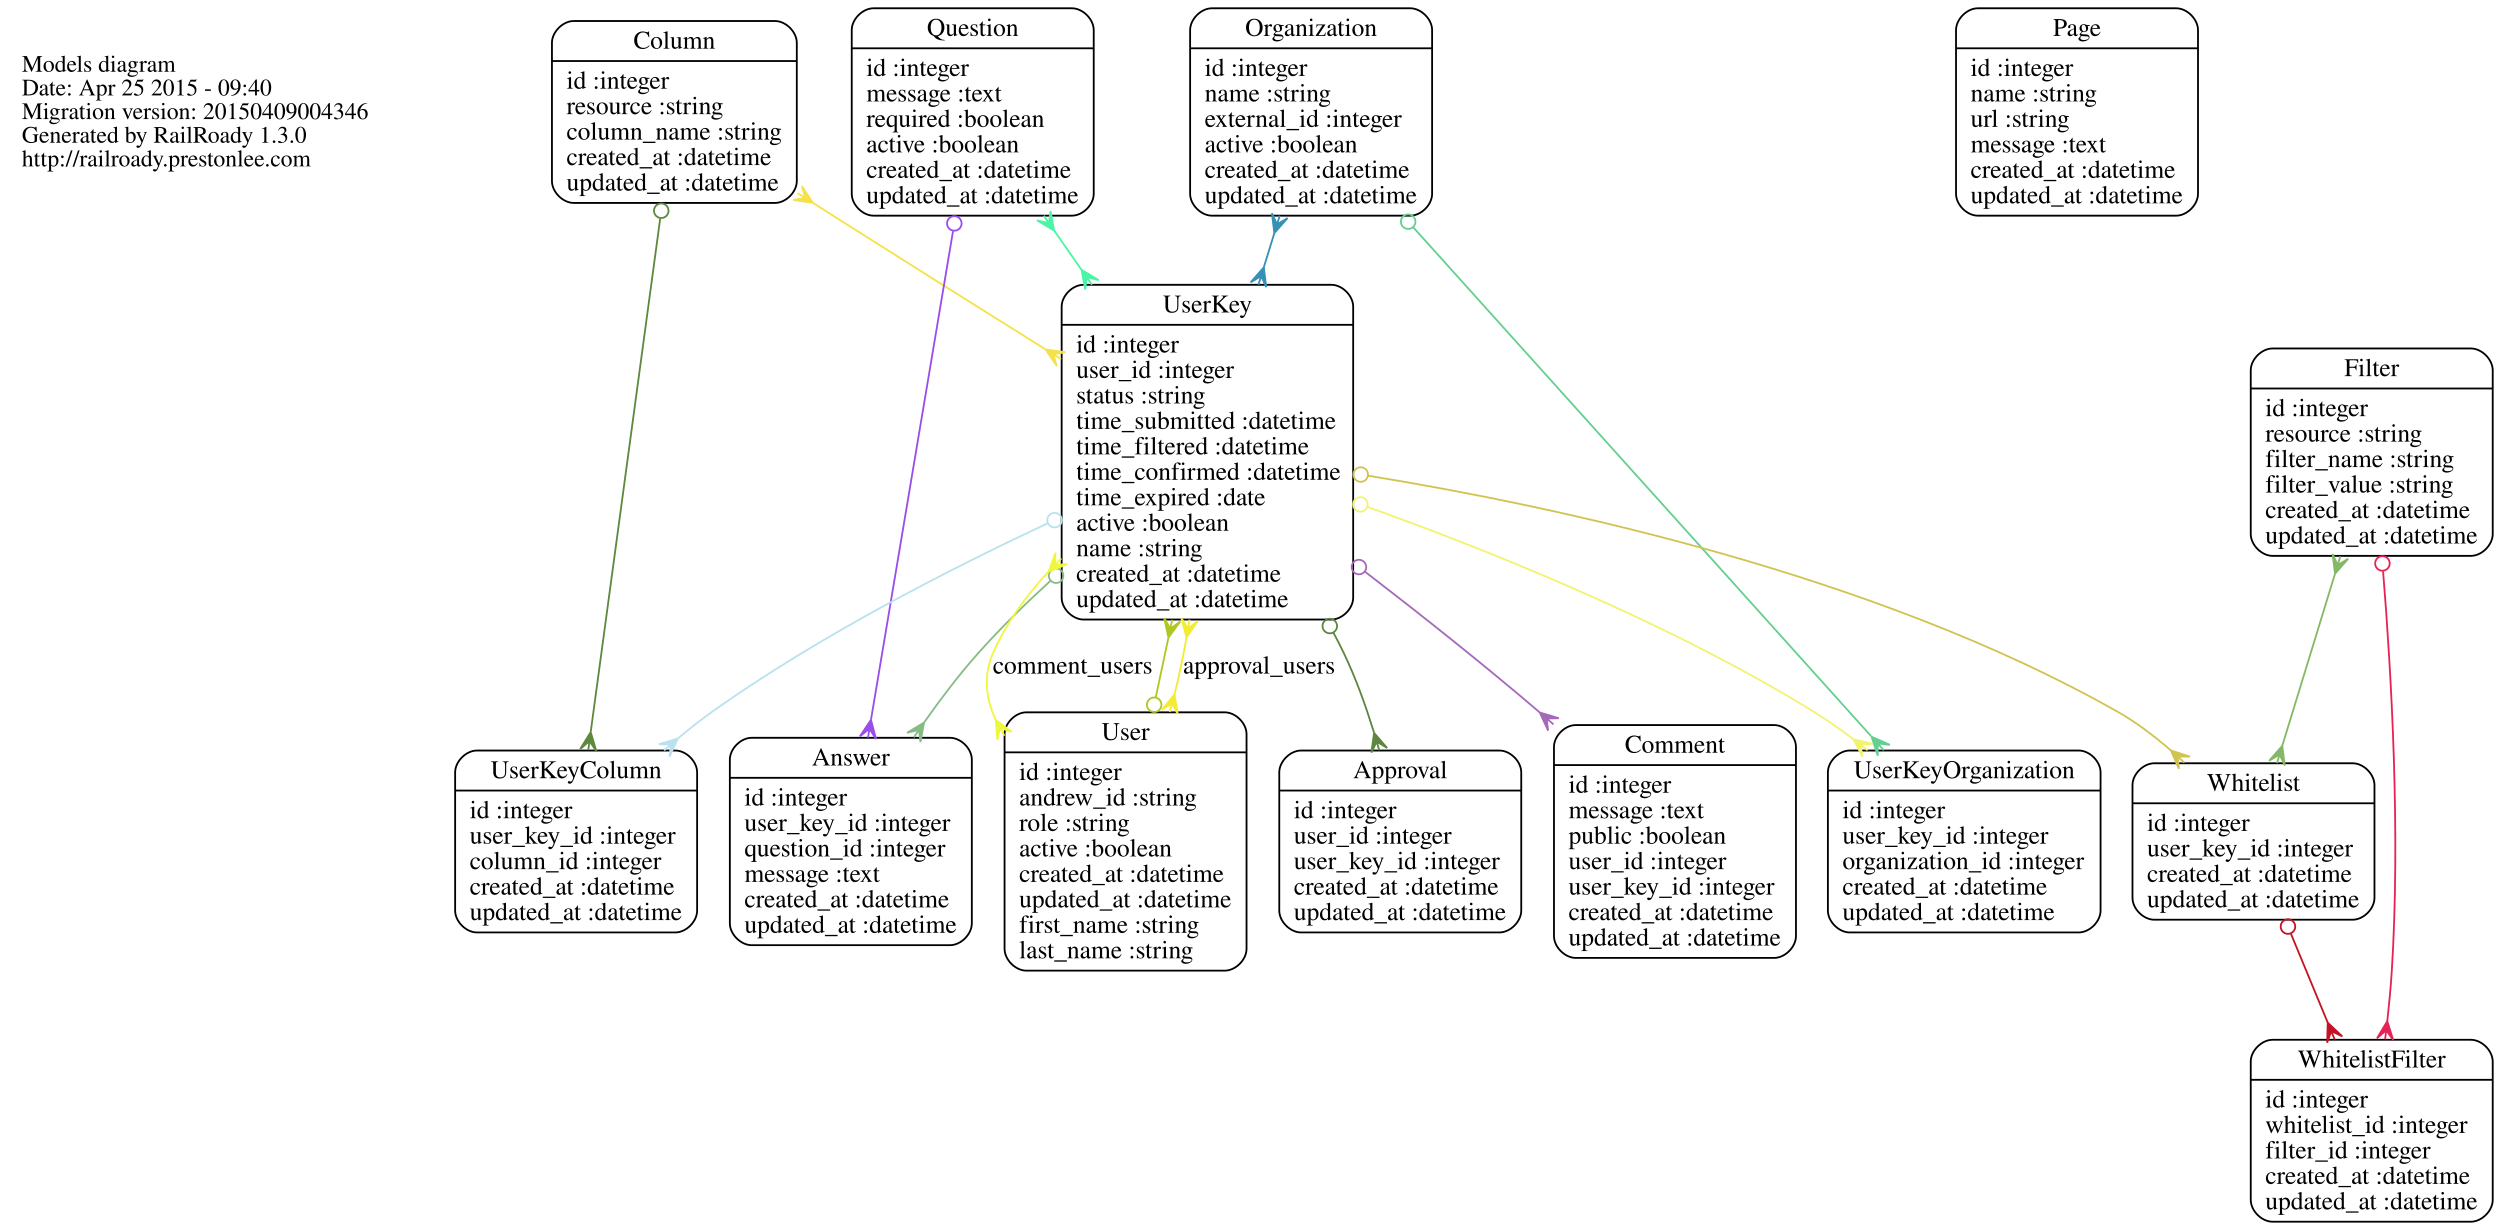
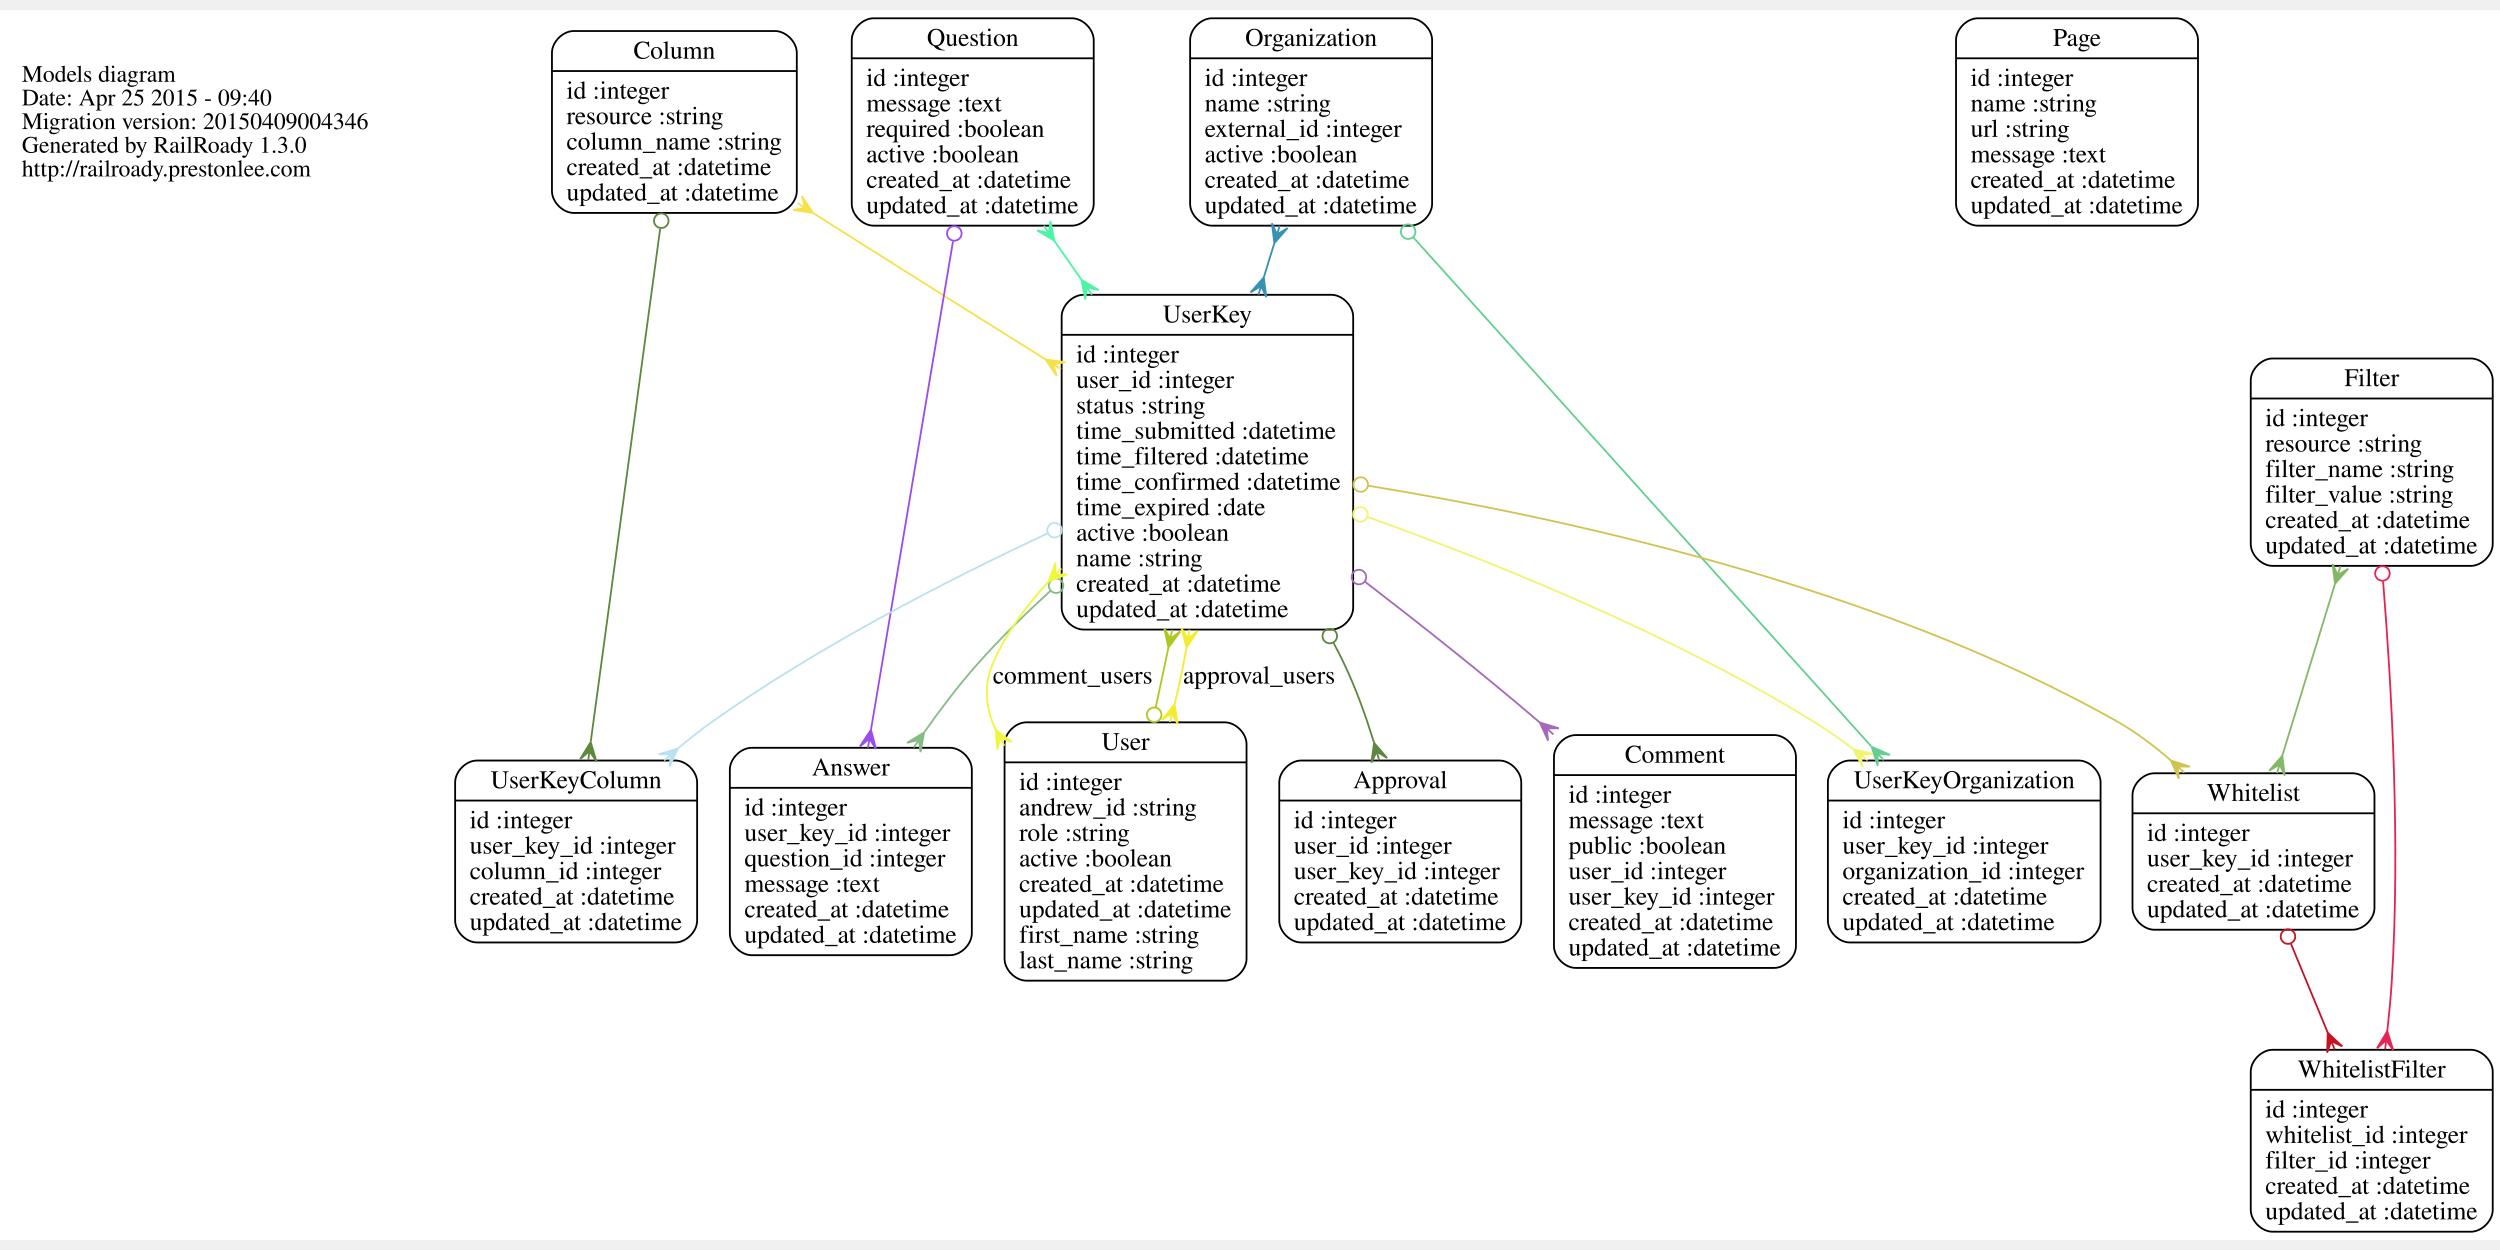
- <svg xmlns="http://www.w3.org/2000/svg" width="1374pt" height="676pt" viewBox="0.00 0.00 1374.19 676.00">
+ <svg xmlns="http://www.w3.org/2000/svg" width="1500pt" height="750pt" viewBox="0.00 0.00 1374.19 676.00">
  <g id="graph0" class="graph" transform="scale(1 1) rotate(0) translate(4 672)">
    <polygon fill="white" stroke="none" points="-4,4 -4,-672 1370.19,-672 1370.19,4 -4,4" />
    <g id="node1" class="node">
      <text text-anchor="start" x="8" y="-632.6" font-family="Times,serif" font-size="13.00">Models diagram</text>
      <text text-anchor="start" x="8" y="-619.6" font-family="Times,serif" font-size="13.00">Date: Apr 25 2015 - 09:40</text>
      <text text-anchor="start" x="8" y="-606.6" font-family="Times,serif" font-size="13.00">Migration version: 20150409004346</text>
      <text text-anchor="start" x="8" y="-593.6" font-family="Times,serif" font-size="13.00">Generated by RailRoady 1.3.0</text>
      <text text-anchor="start" x="8" y="-580.6" font-family="Times,serif" font-size="13.00">http://railroady.prestonlee.com</text>
    </g>
    <g id="node3" class="node">
      <path fill="none" stroke="black" d="M409.182,-152.5C409.182,-152.5 518.193,-152.5 518.193,-152.5 524.193,-152.5 530.193,-158.5 530.193,-164.5 530.193,-164.5 530.193,-254.5 530.193,-254.5 530.193,-260.5 524.193,-266.5 518.193,-266.5 518.193,-266.5 409.182,-266.5 409.182,-266.5 403.182,-266.5 397.182,-260.5 397.182,-254.5 397.182,-254.5 397.182,-164.5 397.182,-164.5 397.182,-158.5 403.182,-152.5 409.182,-152.5" />
      <text text-anchor="middle" x="463.688" y="-251.3" font-family="Times,serif" font-size="14.00">Answer</text>
      <polyline fill="none" stroke="black" points="397.182,-244.5 530.193,-244.5 " />
      <text text-anchor="start" x="405.182" y="-229.3" font-family="Times,serif" font-size="14.00">id :integer</text>
      <text text-anchor="start" x="405.182" y="-215.3" font-family="Times,serif" font-size="14.00">user_key_id :integer</text>
      <text text-anchor="start" x="405.182" y="-201.3" font-family="Times,serif" font-size="14.00">question_id :integer</text>
      <text text-anchor="start" x="405.182" y="-187.3" font-family="Times,serif" font-size="14.00">message :text</text>
      <text text-anchor="start" x="405.182" y="-173.3" font-family="Times,serif" font-size="14.00">created_at :datetime</text>
      <text text-anchor="start" x="405.182" y="-159.3" font-family="Times,serif" font-size="14.00">updated_at :datetime</text>
    </g>
    <g id="node4" class="node">
      <path fill="none" stroke="black" d="M711.182,-159.5C711.182,-159.5 820.193,-159.5 820.193,-159.5 826.193,-159.5 832.193,-165.5 832.193,-171.5 832.193,-171.5 832.193,-247.5 832.193,-247.5 832.193,-253.5 826.193,-259.5 820.193,-259.5 820.193,-259.5 711.182,-259.5 711.182,-259.5 705.182,-259.5 699.182,-253.5 699.182,-247.5 699.182,-247.5 699.182,-171.5 699.182,-171.5 699.182,-165.5 705.182,-159.5 711.182,-159.5" />
      <text text-anchor="middle" x="765.688" y="-244.3" font-family="Times,serif" font-size="14.00">Approval</text>
      <polyline fill="none" stroke="black" points="699.182,-237.5 832.193,-237.5 " />
      <text text-anchor="start" x="707.182" y="-222.3" font-family="Times,serif" font-size="14.00">id :integer</text>
      <text text-anchor="start" x="707.182" y="-208.3" font-family="Times,serif" font-size="14.00">user_id :integer</text>
      <text text-anchor="start" x="707.182" y="-194.3" font-family="Times,serif" font-size="14.00">user_key_id :integer</text>
      <text text-anchor="start" x="707.182" y="-180.3" font-family="Times,serif" font-size="14.00">created_at :datetime</text>
      <text text-anchor="start" x="707.182" y="-166.3" font-family="Times,serif" font-size="14.00">updated_at :datetime</text>
    </g>
    <g id="node5" class="node">
      <path fill="none" stroke="black" d="M311.393,-560.5C311.393,-560.5 421.983,-560.5 421.983,-560.5 427.983,-560.5 433.983,-566.5 433.983,-572.5 433.983,-572.5 433.983,-648.5 433.983,-648.5 433.983,-654.5 427.983,-660.5 421.983,-660.5 421.983,-660.5 311.393,-660.5 311.393,-660.5 305.393,-660.5 299.393,-654.5 299.393,-648.5 299.393,-648.5 299.393,-572.5 299.393,-572.5 299.393,-566.5 305.393,-560.5 311.393,-560.5" />
      <text text-anchor="middle" x="366.688" y="-645.3" font-family="Times,serif" font-size="14.00">Column</text>
      <polyline fill="none" stroke="black" points="299.393,-638.5 433.983,-638.5 " />
      <text text-anchor="start" x="307.393" y="-623.3" font-family="Times,serif" font-size="14.00">id :integer</text>
      <text text-anchor="start" x="307.393" y="-609.3" font-family="Times,serif" font-size="14.00">resource :string</text>
      <text text-anchor="start" x="307.393" y="-595.3" font-family="Times,serif" font-size="14.00">column_name :string</text>
      <text text-anchor="start" x="307.393" y="-581.3" font-family="Times,serif" font-size="14.00">created_at :datetime</text>
      <text text-anchor="start" x="307.393" y="-567.3" font-family="Times,serif" font-size="14.00">updated_at :datetime</text>
    </g>
    <g id="node14" class="node">
      <path fill="none" stroke="black" d="M591.569,-331.5C591.569,-331.5 727.807,-331.5 727.807,-331.5 733.807,-331.5 739.807,-337.5 739.807,-343.5 739.807,-343.5 739.807,-503.5 739.807,-503.5 739.807,-509.5 733.807,-515.5 727.807,-515.5 727.807,-515.5 591.569,-515.5 591.569,-515.5 585.569,-515.5 579.569,-509.5 579.569,-503.5 579.569,-503.5 579.569,-343.5 579.569,-343.5 579.569,-337.5 585.569,-331.5 591.569,-331.5" />
      <text text-anchor="middle" x="659.688" y="-500.3" font-family="Times,serif" font-size="14.00">UserKey</text>
      <polyline fill="none" stroke="black" points="579.569,-493.5 739.807,-493.5 " />
      <text text-anchor="start" x="587.569" y="-478.3" font-family="Times,serif" font-size="14.00">id :integer</text>
      <text text-anchor="start" x="587.569" y="-464.3" font-family="Times,serif" font-size="14.00">user_id :integer</text>
      <text text-anchor="start" x="587.569" y="-450.3" font-family="Times,serif" font-size="14.00">status :string</text>
      <text text-anchor="start" x="587.569" y="-436.3" font-family="Times,serif" font-size="14.00">time_submitted :datetime</text>
      <text text-anchor="start" x="587.569" y="-422.3" font-family="Times,serif" font-size="14.00">time_filtered :datetime</text>
      <text text-anchor="start" x="587.569" y="-408.3" font-family="Times,serif" font-size="14.00">time_confirmed :datetime</text>
      <text text-anchor="start" x="587.569" y="-394.3" font-family="Times,serif" font-size="14.00">time_expired :date</text>
      <text text-anchor="start" x="587.569" y="-380.3" font-family="Times,serif" font-size="14.00">active :boolean</text>
      <text text-anchor="start" x="587.569" y="-366.3" font-family="Times,serif" font-size="14.00">name :string</text>
      <text text-anchor="start" x="587.569" y="-352.3" font-family="Times,serif" font-size="14.00">created_at :datetime</text>
      <text text-anchor="start" x="587.569" y="-338.3" font-family="Times,serif" font-size="14.00">updated_at :datetime</text>
    </g>
    <g id="edge2" class="edge">
      <path fill="none" stroke="#f5e149" d="M443.039,-560.408C446.976,-557.899 450.877,-555.418 454.688,-553 492.614,-528.939 534.622,-502.56 570.686,-479.997" />
      <polygon fill="#f5e149" stroke="#f5e149" points="442.812,-560.553 431.962,-562.139 438.597,-563.242 434.383,-565.932 434.383,-565.932 434.383,-565.932 438.597,-563.242 436.803,-569.726 442.812,-560.553 442.812,-560.553" />
      <polygon fill="#f5e149" stroke="#f5e149" points="570.761,-479.949 581.626,-478.462 575,-477.298 579.24,-474.647 579.24,-474.647 579.24,-474.647 575,-477.298 576.853,-470.831 570.761,-479.949 570.761,-479.949" />
    </g>
    <g id="node15" class="node">
      <path fill="none" stroke="black" d="M258.182,-159.5C258.182,-159.5 367.193,-159.5 367.193,-159.5 373.193,-159.5 379.193,-165.5 379.193,-171.5 379.193,-171.5 379.193,-247.5 379.193,-247.5 379.193,-253.5 373.193,-259.5 367.193,-259.5 367.193,-259.5 258.182,-259.5 258.182,-259.5 252.182,-259.5 246.182,-253.5 246.182,-247.5 246.182,-247.5 246.182,-171.5 246.182,-171.5 246.182,-165.5 252.182,-159.5 258.182,-159.5" />
      <text text-anchor="middle" x="312.688" y="-244.3" font-family="Times,serif" font-size="14.00">UserKeyColumn</text>
      <polyline fill="none" stroke="black" points="246.182,-237.5 379.193,-237.5 " />
      <text text-anchor="start" x="254.182" y="-222.3" font-family="Times,serif" font-size="14.00">id :integer</text>
      <text text-anchor="start" x="254.182" y="-208.3" font-family="Times,serif" font-size="14.00">user_key_id :integer</text>
      <text text-anchor="start" x="254.182" y="-194.3" font-family="Times,serif" font-size="14.00">column_id :integer</text>
      <text text-anchor="start" x="254.182" y="-180.3" font-family="Times,serif" font-size="14.00">created_at :datetime</text>
      <text text-anchor="start" x="254.182" y="-166.3" font-family="Times,serif" font-size="14.00">updated_at :datetime</text>
    </g>
    <g id="edge1" class="edge">
      <path fill="none" stroke="#5d883d" d="M358.882,-551.827C348.718,-476.724 331.038,-346.089 320.749,-270.066" />
      <ellipse fill="none" stroke="#5d883d" cx="359.476" cy="-556.211" rx="4" ry="4" />
      <polygon fill="#5d883d" stroke="#5d883d" points="320.689,-269.622 323.807,-259.109 320.019,-264.668 319.348,-259.713 319.348,-259.713 319.348,-259.713 320.019,-264.668 314.889,-260.316 320.689,-269.622 320.689,-269.622" />
    </g>
    <g id="node6" class="node">
      <path fill="none" stroke="black" d="M862.182,-145.5C862.182,-145.5 971.193,-145.5 971.193,-145.5 977.193,-145.5 983.193,-151.5 983.193,-157.5 983.193,-157.5 983.193,-261.5 983.193,-261.5 983.193,-267.5 977.193,-273.5 971.193,-273.5 971.193,-273.5 862.182,-273.5 862.182,-273.5 856.182,-273.5 850.182,-267.5 850.182,-261.5 850.182,-261.5 850.182,-157.5 850.182,-157.5 850.182,-151.5 856.182,-145.5 862.182,-145.5" />
      <text text-anchor="middle" x="916.688" y="-258.3" font-family="Times,serif" font-size="14.00">Comment</text>
      <polyline fill="none" stroke="black" points="850.182,-251.5 983.193,-251.5 " />
      <text text-anchor="start" x="858.182" y="-236.3" font-family="Times,serif" font-size="14.00">id :integer</text>
      <text text-anchor="start" x="858.182" y="-222.3" font-family="Times,serif" font-size="14.00">message :text</text>
      <text text-anchor="start" x="858.182" y="-208.3" font-family="Times,serif" font-size="14.00">public :boolean</text>
      <text text-anchor="start" x="858.182" y="-194.3" font-family="Times,serif" font-size="14.00">user_id :integer</text>
      <text text-anchor="start" x="858.182" y="-180.3" font-family="Times,serif" font-size="14.00">user_key_id :integer</text>
      <text text-anchor="start" x="858.182" y="-166.3" font-family="Times,serif" font-size="14.00">created_at :datetime</text>
      <text text-anchor="start" x="858.182" y="-152.3" font-family="Times,serif" font-size="14.00">updated_at :datetime</text>
    </g>
    <g id="node9" class="node">
      <path fill="none" stroke="black" d="M1245.18,-366.5C1245.18,-366.5 1354.19,-366.5 1354.19,-366.5 1360.19,-366.5 1366.19,-372.5 1366.19,-378.5 1366.19,-378.5 1366.19,-468.5 1366.19,-468.5 1366.19,-474.5 1360.19,-480.5 1354.19,-480.5 1354.19,-480.5 1245.18,-480.5 1245.18,-480.5 1239.18,-480.5 1233.18,-474.5 1233.18,-468.5 1233.18,-468.5 1233.18,-378.5 1233.18,-378.5 1233.18,-372.5 1239.18,-366.5 1245.18,-366.5" />
      <text text-anchor="middle" x="1299.69" y="-465.3" font-family="Times,serif" font-size="14.00">Filter</text>
      <polyline fill="none" stroke="black" points="1233.18,-458.5 1366.19,-458.5 " />
      <text text-anchor="start" x="1241.18" y="-443.3" font-family="Times,serif" font-size="14.00">id :integer</text>
      <text text-anchor="start" x="1241.18" y="-429.3" font-family="Times,serif" font-size="14.00">resource :string</text>
      <text text-anchor="start" x="1241.18" y="-415.3" font-family="Times,serif" font-size="14.00">filter_name :string</text>
      <text text-anchor="start" x="1241.18" y="-401.3" font-family="Times,serif" font-size="14.00">filter_value :string</text>
      <text text-anchor="start" x="1241.18" y="-387.3" font-family="Times,serif" font-size="14.00">created_at :datetime</text>
      <text text-anchor="start" x="1241.18" y="-373.3" font-family="Times,serif" font-size="14.00">updated_at :datetime</text>
    </g>
    <g id="node17" class="node">
      <path fill="none" stroke="black" d="M1180.18,-166.5C1180.18,-166.5 1289.19,-166.5 1289.19,-166.5 1295.19,-166.5 1301.19,-172.5 1301.19,-178.5 1301.19,-178.5 1301.19,-240.5 1301.19,-240.5 1301.19,-246.5 1295.19,-252.5 1289.19,-252.5 1289.19,-252.5 1180.18,-252.5 1180.18,-252.5 1174.18,-252.5 1168.18,-246.5 1168.18,-240.5 1168.18,-240.5 1168.18,-178.5 1168.18,-178.5 1168.18,-172.5 1174.18,-166.5 1180.18,-166.5" />
      <text text-anchor="middle" x="1234.69" y="-237.3" font-family="Times,serif" font-size="14.00">Whitelist</text>
      <polyline fill="none" stroke="black" points="1168.18,-230.5 1301.19,-230.5 " />
      <text text-anchor="start" x="1176.18" y="-215.3" font-family="Times,serif" font-size="14.00">id :integer</text>
      <text text-anchor="start" x="1176.18" y="-201.3" font-family="Times,serif" font-size="14.00">user_key_id :integer</text>
      <text text-anchor="start" x="1176.18" y="-187.3" font-family="Times,serif" font-size="14.00">created_at :datetime</text>
      <text text-anchor="start" x="1176.18" y="-173.3" font-family="Times,serif" font-size="14.00">updated_at :datetime</text>
    </g>
    <g id="edge4" class="edge">
      <path fill="none" stroke="#85b866" d="M1279.42,-356.404C1270.12,-326.066 1259.25,-290.621 1250.56,-262.264" />
      <polygon fill="#85b866" stroke="#85b866" points="1279.51,-356.684 1278.14,-367.564 1280.97,-361.464 1282.44,-366.244 1282.44,-366.244 1282.44,-366.244 1280.97,-361.464 1286.74,-364.925 1279.51,-356.684 1279.51,-356.684" />
      <polygon fill="#85b866" stroke="#85b866" points="1250.51,-262.11 1251.88,-251.231 1249.05,-257.33 1247.58,-252.55 1247.58,-252.55 1247.58,-252.55 1249.05,-257.33 1243.28,-253.869 1250.51,-262.11 1250.51,-262.11" />
    </g>
    <g id="node18" class="node">
      <path fill="none" stroke="black" d="M1245.18,-0.5C1245.18,-0.5 1354.19,-0.5 1354.19,-0.5 1360.19,-0.5 1366.19,-6.5 1366.19,-12.5 1366.19,-12.5 1366.19,-88.5 1366.19,-88.5 1366.19,-94.5 1360.19,-100.5 1354.19,-100.5 1354.19,-100.5 1245.18,-100.5 1245.18,-100.5 1239.18,-100.5 1233.18,-94.5 1233.18,-88.5 1233.18,-88.5 1233.18,-12.5 1233.18,-12.5 1233.18,-6.5 1239.18,-0.5 1245.18,-0.5" />
      <text text-anchor="middle" x="1299.69" y="-85.3" font-family="Times,serif" font-size="14.00">WhitelistFilter</text>
      <polyline fill="none" stroke="black" points="1233.18,-78.5 1366.19,-78.5 " />
      <text text-anchor="start" x="1241.18" y="-63.3" font-family="Times,serif" font-size="14.00">id :integer</text>
      <text text-anchor="start" x="1241.18" y="-49.3" font-family="Times,serif" font-size="14.00">whitelist_id :integer</text>
      <text text-anchor="start" x="1241.18" y="-35.3" font-family="Times,serif" font-size="14.00">filter_id :integer</text>
      <text text-anchor="start" x="1241.18" y="-21.3" font-family="Times,serif" font-size="14.00">created_at :datetime</text>
      <text text-anchor="start" x="1241.18" y="-7.3" font-family="Times,serif" font-size="14.00">updated_at :datetime</text>
    </g>
    <g id="edge3" class="edge">
      <path fill="none" stroke="#e62354" d="M1305.92,-358.022C1310.61,-300.329 1315.47,-213.464 1310.69,-138 1310.13,-129.218 1309.26,-119.965 1308.25,-110.908" />
      <ellipse fill="none" stroke="#e62354" cx="1305.56" cy="-362.332" rx="4" ry="4" />
      <polygon fill="#e62354" stroke="#e62354" points="1308.23,-110.73 1311.52,-100.271 1307.64,-105.765 1307.05,-100.8 1307.05,-100.8 1307.05,-100.8 1307.64,-105.765 1302.58,-101.328 1308.23,-110.73 1308.23,-110.73" />
    </g>
    <g id="node10" class="node">
      <path fill="none" stroke="black" d="M662.182,-553.5C662.182,-553.5 771.193,-553.5 771.193,-553.5 777.193,-553.5 783.193,-559.5 783.193,-565.5 783.193,-565.5 783.193,-655.5 783.193,-655.5 783.193,-661.5 777.193,-667.5 771.193,-667.5 771.193,-667.5 662.182,-667.5 662.182,-667.5 656.182,-667.5 650.182,-661.5 650.182,-655.5 650.182,-655.5 650.182,-565.5 650.182,-565.5 650.182,-559.5 656.182,-553.5 662.182,-553.5" />
      <text text-anchor="middle" x="716.688" y="-652.3" font-family="Times,serif" font-size="14.00">Organization</text>
      <polyline fill="none" stroke="black" points="650.182,-645.5 783.193,-645.5 " />
      <text text-anchor="start" x="658.182" y="-630.3" font-family="Times,serif" font-size="14.00">id :integer</text>
      <text text-anchor="start" x="658.182" y="-616.3" font-family="Times,serif" font-size="14.00">name :string</text>
      <text text-anchor="start" x="658.182" y="-602.3" font-family="Times,serif" font-size="14.00">external_id :integer</text>
      <text text-anchor="start" x="658.182" y="-588.3" font-family="Times,serif" font-size="14.00">active :boolean</text>
      <text text-anchor="start" x="658.182" y="-574.3" font-family="Times,serif" font-size="14.00">created_at :datetime</text>
      <text text-anchor="start" x="658.182" y="-560.3" font-family="Times,serif" font-size="14.00">updated_at :datetime</text>
    </g>
    <g id="edge6" class="edge">
      <path fill="none" stroke="#3890b5" d="M696.423,-543.727C694.572,-537.72 692.67,-531.548 690.753,-525.325" />
      <polygon fill="#3890b5" stroke="#3890b5" points="696.487,-543.935 695.131,-554.817 697.959,-548.714 699.431,-553.492 699.431,-553.492 699.431,-553.492 697.959,-548.714 703.732,-552.167 696.487,-543.935 696.487,-543.935" />
      <polygon fill="#3890b5" stroke="#3890b5" points="690.677,-525.078 692.033,-514.196 689.204,-520.3 687.732,-515.521 687.732,-515.521 687.732,-515.521 689.204,-520.3 683.432,-516.846 690.677,-525.078 690.677,-525.078" />
    </g>
    <g id="node16" class="node">
      <path fill="none" stroke="black" d="M1012.75,-159.5C1012.75,-159.5 1138.63,-159.5 1138.63,-159.5 1144.63,-159.5 1150.63,-165.5 1150.63,-171.5 1150.63,-171.5 1150.63,-247.5 1150.63,-247.5 1150.63,-253.5 1144.63,-259.5 1138.63,-259.5 1138.63,-259.5 1012.75,-259.5 1012.75,-259.5 1006.75,-259.5 1000.75,-253.5 1000.75,-247.5 1000.75,-247.5 1000.75,-171.5 1000.75,-171.5 1000.75,-165.5 1006.75,-159.5 1012.75,-159.5" />
      <text text-anchor="middle" x="1075.69" y="-244.3" font-family="Times,serif" font-size="14.00">UserKeyOrganization</text>
      <polyline fill="none" stroke="black" points="1000.75,-237.5 1150.63,-237.5 " />
      <text text-anchor="start" x="1008.75" y="-222.3" font-family="Times,serif" font-size="14.00">id :integer</text>
      <text text-anchor="start" x="1008.75" y="-208.3" font-family="Times,serif" font-size="14.00">user_key_id :integer</text>
      <text text-anchor="start" x="1008.75" y="-194.3" font-family="Times,serif" font-size="14.00">organization_id :integer</text>
      <text text-anchor="start" x="1008.75" y="-180.3" font-family="Times,serif" font-size="14.00">created_at :datetime</text>
      <text text-anchor="start" x="1008.75" y="-166.3" font-family="Times,serif" font-size="14.00">updated_at :datetime</text>
    </g>
    <g id="edge5" class="edge">
      <path fill="none" stroke="#63cf91" d="M772.843,-547.088C841.79,-470.459 957.752,-341.576 1024.4,-267.506" />
      <ellipse fill="none" stroke="#63cf91" cx="770.038" cy="-550.206" rx="4" ry="4" />
      <polygon fill="#63cf91" stroke="#63cf91" points="1024.79,-267.067 1034.83,-262.643 1028.14,-263.35 1031.48,-259.633 1031.48,-259.633 1031.48,-259.633 1028.14,-263.35 1028.14,-256.623 1024.79,-267.067 1024.79,-267.067" />
    </g>
    <g id="node11" class="node">
      <path fill="none" stroke="black" d="M1083.18,-553.5C1083.18,-553.5 1192.19,-553.5 1192.19,-553.5 1198.19,-553.5 1204.19,-559.5 1204.19,-565.5 1204.19,-565.5 1204.19,-655.5 1204.19,-655.5 1204.19,-661.5 1198.19,-667.5 1192.19,-667.5 1192.19,-667.5 1083.18,-667.5 1083.18,-667.5 1077.18,-667.5 1071.18,-661.5 1071.18,-655.5 1071.18,-655.5 1071.18,-565.5 1071.18,-565.5 1071.18,-559.5 1077.18,-553.5 1083.18,-553.5" />
      <text text-anchor="middle" x="1137.69" y="-652.3" font-family="Times,serif" font-size="14.00">Page</text>
      <polyline fill="none" stroke="black" points="1071.18,-645.5 1204.19,-645.5 " />
      <text text-anchor="start" x="1079.18" y="-630.3" font-family="Times,serif" font-size="14.00">id :integer</text>
      <text text-anchor="start" x="1079.18" y="-616.3" font-family="Times,serif" font-size="14.00">name :string</text>
      <text text-anchor="start" x="1079.18" y="-602.3" font-family="Times,serif" font-size="14.00">url :string</text>
      <text text-anchor="start" x="1079.18" y="-588.3" font-family="Times,serif" font-size="14.00">message :text</text>
      <text text-anchor="start" x="1079.18" y="-574.3" font-family="Times,serif" font-size="14.00">created_at :datetime</text>
      <text text-anchor="start" x="1079.18" y="-560.3" font-family="Times,serif" font-size="14.00">updated_at :datetime</text>
    </g>
    <g id="node12" class="node">
      <path fill="none" stroke="black" d="M476.182,-553.5C476.182,-553.5 585.193,-553.5 585.193,-553.5 591.193,-553.5 597.193,-559.5 597.193,-565.5 597.193,-565.5 597.193,-655.5 597.193,-655.5 597.193,-661.5 591.193,-667.5 585.193,-667.5 585.193,-667.5 476.182,-667.5 476.182,-667.5 470.182,-667.5 464.182,-661.5 464.182,-655.5 464.182,-655.5 464.182,-565.5 464.182,-565.5 464.182,-559.5 470.182,-553.5 476.182,-553.5" />
      <text text-anchor="middle" x="530.688" y="-652.3" font-family="Times,serif" font-size="14.00">Question</text>
      <polyline fill="none" stroke="black" points="464.182,-645.5 597.193,-645.5 " />
      <text text-anchor="start" x="472.182" y="-630.3" font-family="Times,serif" font-size="14.00">id :integer</text>
      <text text-anchor="start" x="472.182" y="-616.3" font-family="Times,serif" font-size="14.00">message :text</text>
      <text text-anchor="start" x="472.182" y="-602.3" font-family="Times,serif" font-size="14.00">required :boolean</text>
      <text text-anchor="start" x="472.182" y="-588.3" font-family="Times,serif" font-size="14.00">active :boolean</text>
      <text text-anchor="start" x="472.182" y="-574.3" font-family="Times,serif" font-size="14.00">created_at :datetime</text>
      <text text-anchor="start" x="472.182" y="-560.3" font-family="Times,serif" font-size="14.00">updated_at :datetime</text>
    </g>
    <g id="edge7" class="edge">
      <path fill="none" stroke="#9a4dea" d="M519.848,-544.947C507.465,-471.205 487.307,-351.158 474.808,-276.725" />
      <ellipse fill="none" stroke="#9a4dea" cx="520.568" cy="-549.235" rx="4" ry="4" />
      <polygon fill="#9a4dea" stroke="#9a4dea" points="474.753,-276.396 477.535,-265.789 473.925,-271.465 473.097,-266.534 473.097,-266.534 473.097,-266.534 473.925,-271.465 468.659,-267.279 474.753,-276.396 474.753,-276.396" />
    </g>
    <g id="edge8" class="edge">
      <path fill="none" stroke="#4bf5a5" d="M575.534,-545.185C580.344,-538.287 585.316,-531.158 590.326,-523.972" />
      <polygon fill="#4bf5a5" stroke="#4bf5a5" points="575.462,-545.289 566.051,-550.918 572.602,-549.39 569.742,-553.492 569.742,-553.492 569.742,-553.492 572.602,-549.39 573.433,-556.066 575.462,-545.289 575.462,-545.289" />
      <polygon fill="#4bf5a5" stroke="#4bf5a5" points="590.499,-523.724 599.91,-518.095 593.359,-519.623 596.219,-515.521 596.219,-515.521 596.219,-515.521 593.359,-519.623 592.528,-512.947 590.499,-523.724 590.499,-523.724" />
    </g>
    <g id="node13" class="node">
      <path fill="none" stroke="black" d="M560.182,-138.5C560.182,-138.5 669.193,-138.5 669.193,-138.5 675.193,-138.5 681.193,-144.5 681.193,-150.5 681.193,-150.5 681.193,-268.5 681.193,-268.5 681.193,-274.5 675.193,-280.5 669.193,-280.5 669.193,-280.5 560.182,-280.5 560.182,-280.5 554.182,-280.5 548.182,-274.5 548.182,-268.5 548.182,-268.5 548.182,-150.5 548.182,-150.5 548.182,-144.5 554.182,-138.5 560.182,-138.5" />
      <text text-anchor="middle" x="614.688" y="-265.3" font-family="Times,serif" font-size="14.00">User</text>
      <polyline fill="none" stroke="black" points="548.182,-258.5 681.193,-258.5 " />
      <text text-anchor="start" x="556.182" y="-243.3" font-family="Times,serif" font-size="14.00">id :integer</text>
      <text text-anchor="start" x="556.182" y="-229.3" font-family="Times,serif" font-size="14.00">andrew_id :string</text>
      <text text-anchor="start" x="556.182" y="-215.3" font-family="Times,serif" font-size="14.00">role :string</text>
      <text text-anchor="start" x="556.182" y="-201.3" font-family="Times,serif" font-size="14.00">active :boolean</text>
      <text text-anchor="start" x="556.182" y="-187.3" font-family="Times,serif" font-size="14.00">created_at :datetime</text>
      <text text-anchor="start" x="556.182" y="-173.3" font-family="Times,serif" font-size="14.00">updated_at :datetime</text>
      <text text-anchor="start" x="556.182" y="-159.3" font-family="Times,serif" font-size="14.00">first_name :string</text>
      <text text-anchor="start" x="556.182" y="-145.3" font-family="Times,serif" font-size="14.00">last_name :string</text>
    </g>
    <g id="edge9" class="edge">
      <path fill="none" stroke="#b0c622" d="M631.306,-288.79C633.561,-299.413 635.9,-310.435 638.225,-321.387" />
      <ellipse fill="none" stroke="#b0c622" cx="630.43" cy="-284.665" rx="4" ry="4" />
      <polygon fill="#b0c622" stroke="#b0c622" points="638.266,-321.581 635.941,-332.297 639.304,-326.472 640.343,-331.363 640.343,-331.363 640.343,-331.363 639.304,-326.472 644.744,-330.428 638.266,-321.581 638.266,-321.581" />
    </g>
    <g id="edge15" class="edge">
      <path fill="none" stroke="#85bc85" d="M573.522,-352.887C559.621,-340.196 545.826,-326.639 533.688,-313 523.346,-301.38 513.271,-288.163 504.134,-275.174" />
      <ellipse fill="none" stroke="#85bc85" cx="576.513" cy="-355.589" rx="4" ry="4" />
      <polygon fill="#85bc85" stroke="#85bc85" points="503.956,-274.917 501.974,-264.132 501.114,-270.803 498.272,-266.69 498.272,-266.69 498.272,-266.69 501.114,-270.803 494.569,-269.248 503.956,-274.917 503.956,-274.917" />
    </g>
    <g id="edge14" class="edge">
      <path fill="none" stroke="#5d8641" d="M728.985,-324.231C730.988,-320.485 732.897,-316.735 734.688,-313 741.219,-299.38 746.727,-284.08 751.203,-269.539" />
      <ellipse fill="none" stroke="#5d8641" cx="726.956" cy="-327.917" rx="4" ry="4" />
      <polygon fill="#5d8641" stroke="#5d8641" points="751.3,-269.212 758.453,-260.9 752.719,-264.418 754.138,-259.623 754.138,-259.623 754.138,-259.623 752.719,-264.418 749.823,-258.346 751.3,-269.212 751.3,-269.212" />
    </g>
    <g id="edge13" class="edge">
      <path fill="none" stroke="#a569ba" d="M746.287,-357.815C776.924,-334.243 811.307,-306.99 841.688,-281 841.857,-280.855 842.027,-280.709 842.197,-280.564" />
      <ellipse fill="none" stroke="#a569ba" cx="742.983" cy="-360.352" rx="4" ry="4" />
      <polygon fill="#a569ba" stroke="#a569ba" points="842.368,-280.415 852.867,-277.248 846.141,-277.134 849.914,-273.853 849.914,-273.853 849.914,-273.853 846.141,-277.134 846.961,-270.457 842.368,-280.415 842.368,-280.415" />
    </g>
    <g id="edge16" class="edge">
      <path fill="none" stroke="#f3ec31" d="M648.172,-321.408C646.823,-313.796 645.332,-306.257 643.688,-299 643.052,-296.191 642.363,-293.345 641.634,-290.48" />
      <polygon fill="#f3ec31" stroke="#f3ec31" points="648.201,-321.58 645.429,-332.19 649.034,-326.511 649.866,-331.441 649.866,-331.441 649.866,-331.441 649.034,-326.511 654.303,-330.692 648.201,-321.58 648.201,-321.58" />
      <polygon fill="#f3ec31" stroke="#f3ec31" points="641.599,-290.351 643.354,-279.527 640.304,-285.522 639.008,-280.693 639.008,-280.693 639.008,-280.693 640.304,-285.522 634.662,-281.859 641.599,-290.351 641.599,-290.351" />
      <text text-anchor="middle" x="688.064" y="-301.8" font-family="Times,serif" font-size="14.00">approval_users</text>
    </g>
    <g id="edge17" class="edge">
      <path fill="none" stroke="#eff73d" d="M572.363,-357.84C559.943,-344.482 548.976,-329.419 541.819,-313 536.395,-300.56 537.901,-288.118 543.292,-276.409" />
      <polygon fill="#eff73d" stroke="#eff73d" points="572.43,-357.909 576.169,-368.218 575.914,-361.496 579.397,-365.083 579.397,-365.083 579.397,-365.083 575.914,-361.496 582.625,-361.948 572.43,-357.909 572.43,-357.909" />
      <polygon fill="#eff73d" stroke="#eff73d" points="543.309,-276.376 552.065,-269.774 545.715,-271.993 548.12,-267.609 548.12,-267.609 548.12,-267.609 545.715,-271.993 544.175,-265.445 543.309,-276.376 543.309,-276.376" />
      <text text-anchor="middle" x="585.622" y="-301.8" font-family="Times,serif" font-size="14.00">comment_users</text>
    </g>
    <g id="edge12" class="edge">
      <path fill="none" stroke="#b9e1ee" d="M571.97,-384.419C516.873,-358.706 445.542,-322.049 387.688,-281 381.334,-276.492 374.97,-271.475 368.782,-266.253" />
      <ellipse fill="none" stroke="#b9e1ee" cx="575.662" cy="-386.133" rx="4" ry="4" />
      <polygon fill="#b9e1ee" stroke="#b9e1ee" points="368.609,-266.103 364.001,-256.152 364.831,-262.827 361.053,-259.552 361.053,-259.552 361.053,-259.552 364.831,-262.827 358.105,-262.952 368.609,-266.103 368.609,-266.103" />
    </g>
    <g id="edge10" class="edge">
      <path fill="none" stroke="#f2f36f" d="M747.902,-393.316C817.151,-368.482 914.582,-329.207 992.688,-281 999.973,-276.504 1007.28,-271.392 1014.37,-266.024" />
      <ellipse fill="none" stroke="#f2f36f" cx="743.792" cy="-394.78" rx="4" ry="4" />
      <polygon fill="#f2f36f" stroke="#f2f36f" points="1014.69,-265.773 1025.34,-263.175 1018.63,-262.699 1022.58,-259.625 1022.58,-259.625 1022.58,-259.625 1018.63,-262.699 1019.81,-256.076 1014.69,-265.773 1014.69,-265.773" />
    </g>
    <g id="edge11" class="edge">
      <path fill="none" stroke="#d1c350" d="M747.983,-410.56C851.915,-393.652 1027.13,-356.045 1159.69,-281 1170.01,-275.154 1180.03,-267.597 1189.2,-259.61" />
      <ellipse fill="none" stroke="#d1c350" cx="743.957" cy="-411.206" rx="4" ry="4" />
      <polygon fill="#d1c350" stroke="#d1c350" points="1189.28,-259.538 1199.72,-256.164 1192.99,-256.183 1196.7,-252.828 1196.7,-252.828 1196.7,-252.828 1192.99,-256.183 1193.68,-249.491 1189.28,-259.538 1189.28,-259.538" />
    </g>
    <g id="edge18" class="edge">
      <path fill="none" stroke="#c41324" d="M1255.33,-158.651C1261.74,-143.16 1268.87,-125.945 1275.5,-109.925" />
      <ellipse fill="none" stroke="#c41324" cx="1253.64" cy="-162.731" rx="4" ry="4" />
      <polygon fill="#c41324" stroke="#c41324" points="1275.51,-109.892 1283.5,-102.374 1277.43,-105.272 1279.34,-100.653 1279.34,-100.653 1279.34,-100.653 1277.43,-105.272 1275.18,-98.931 1275.51,-109.892 1275.51,-109.892" />
    </g>
  </g>
</svg>
